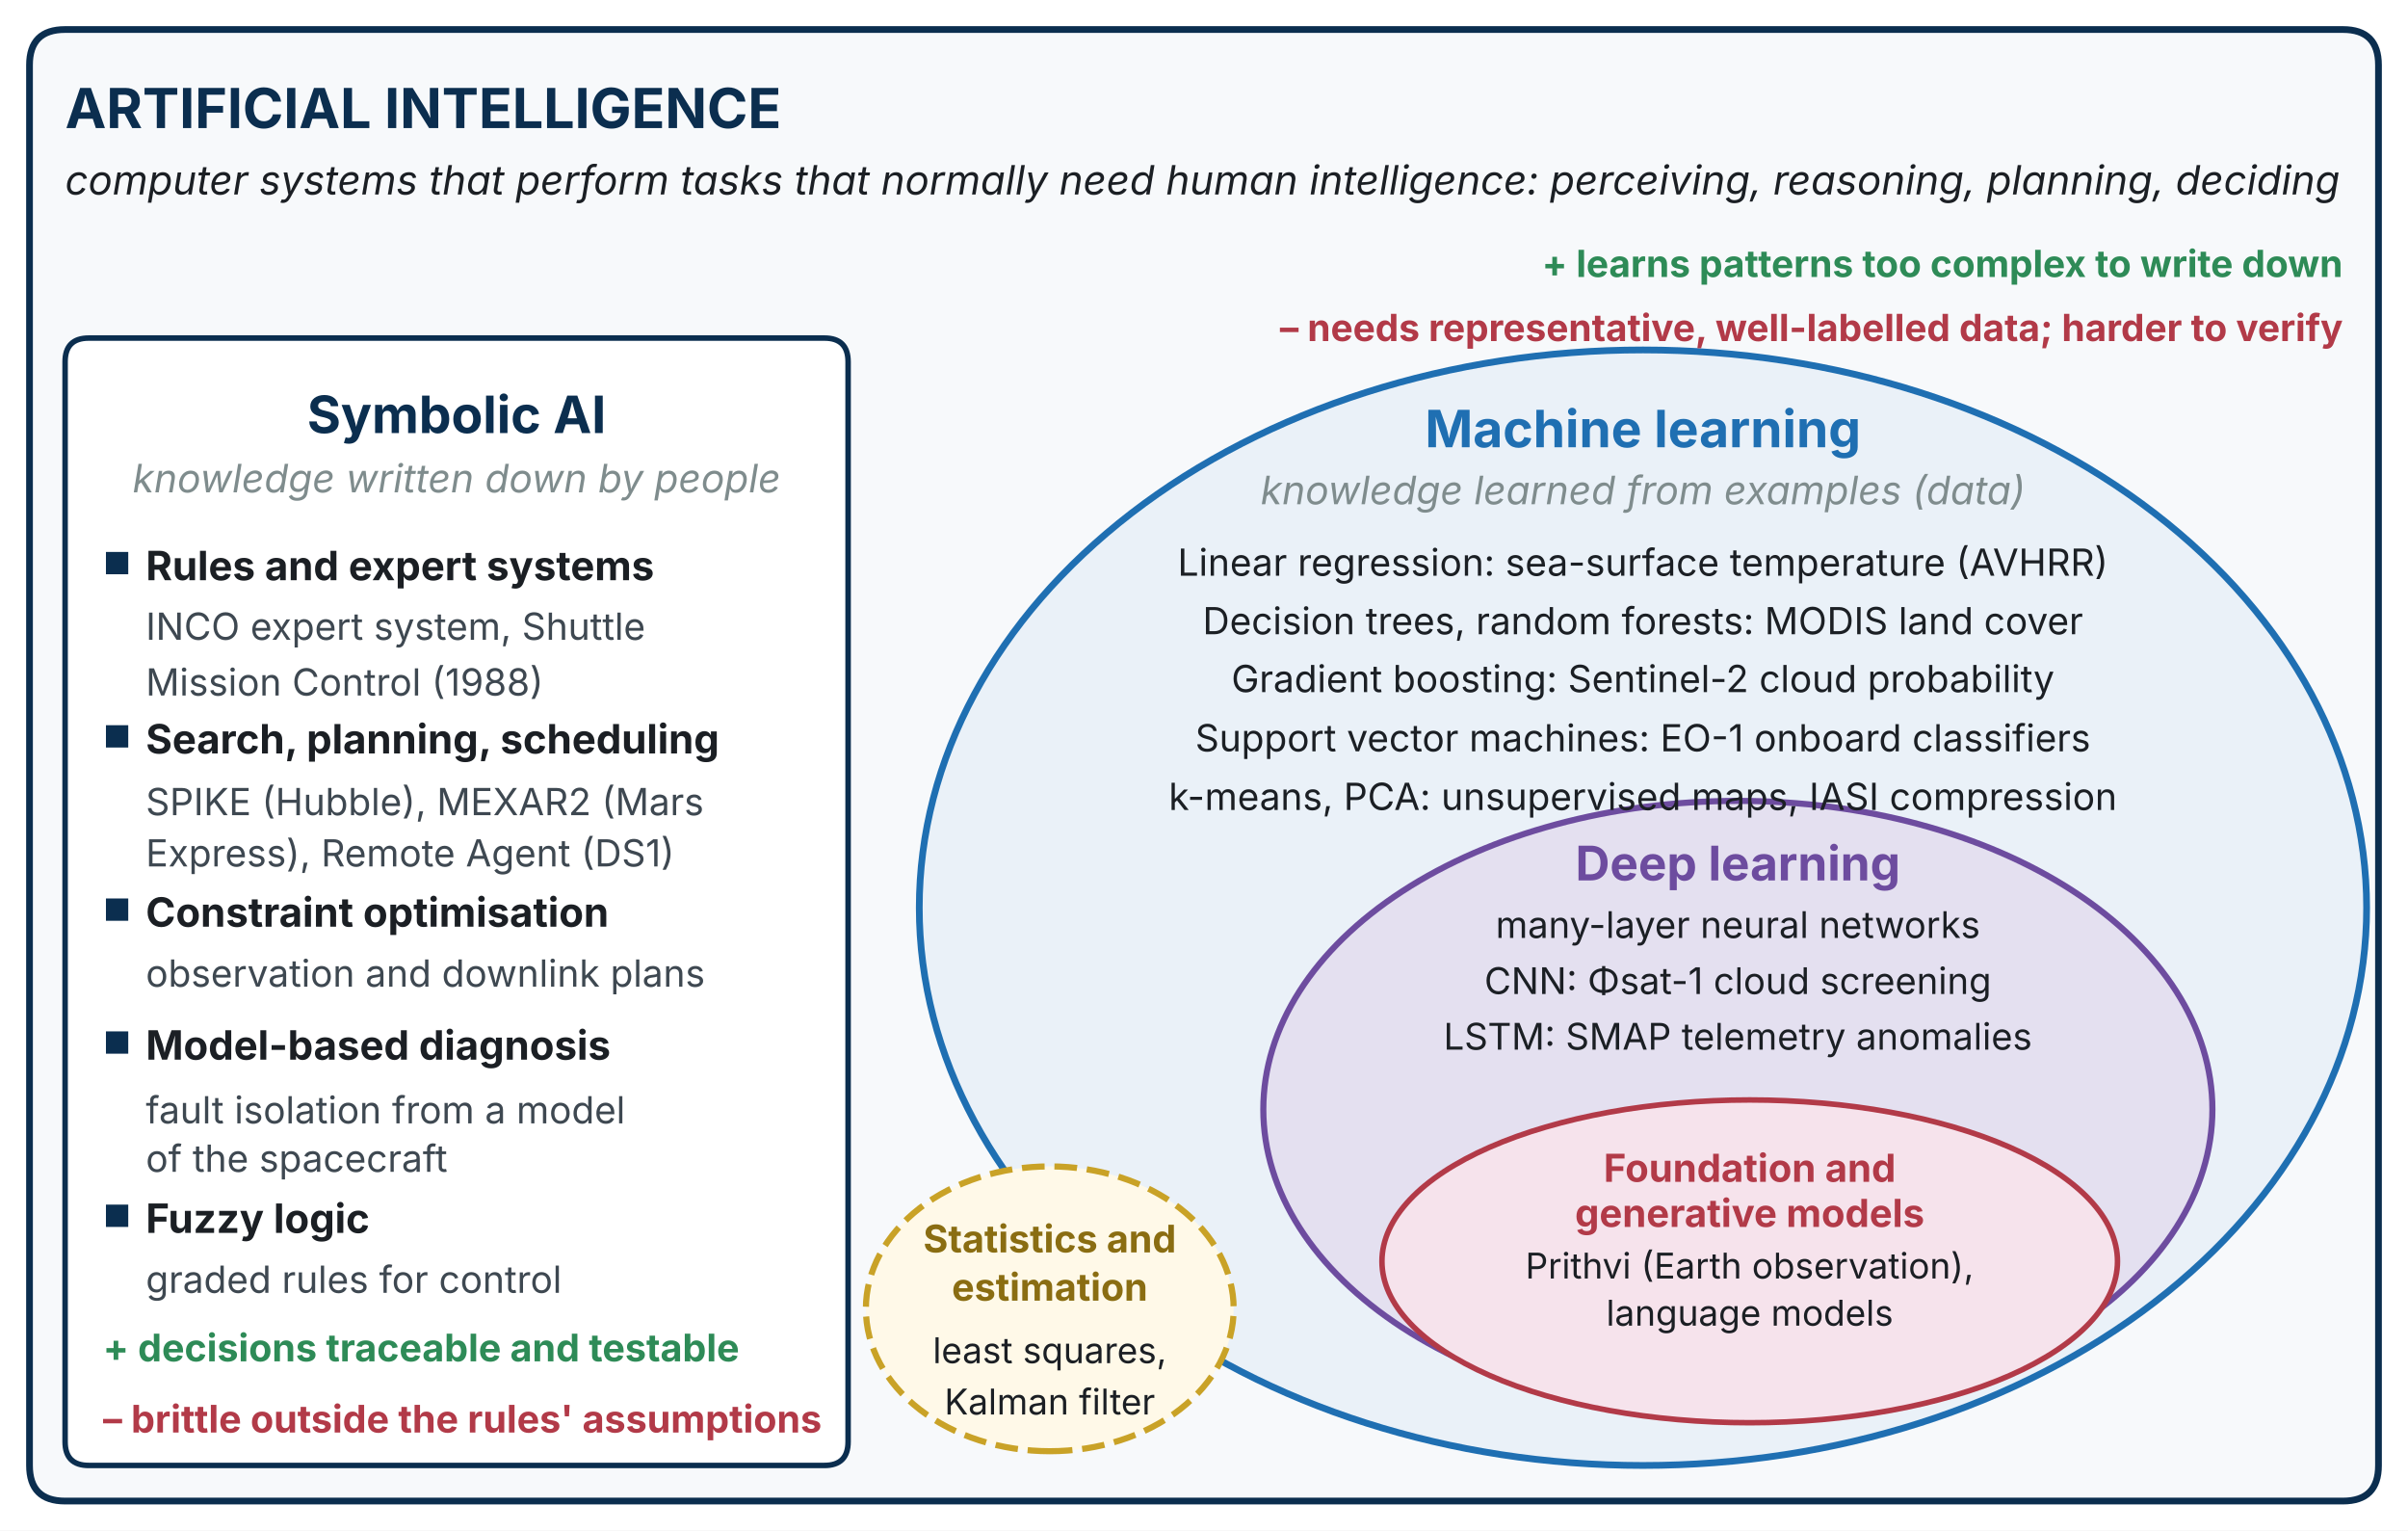
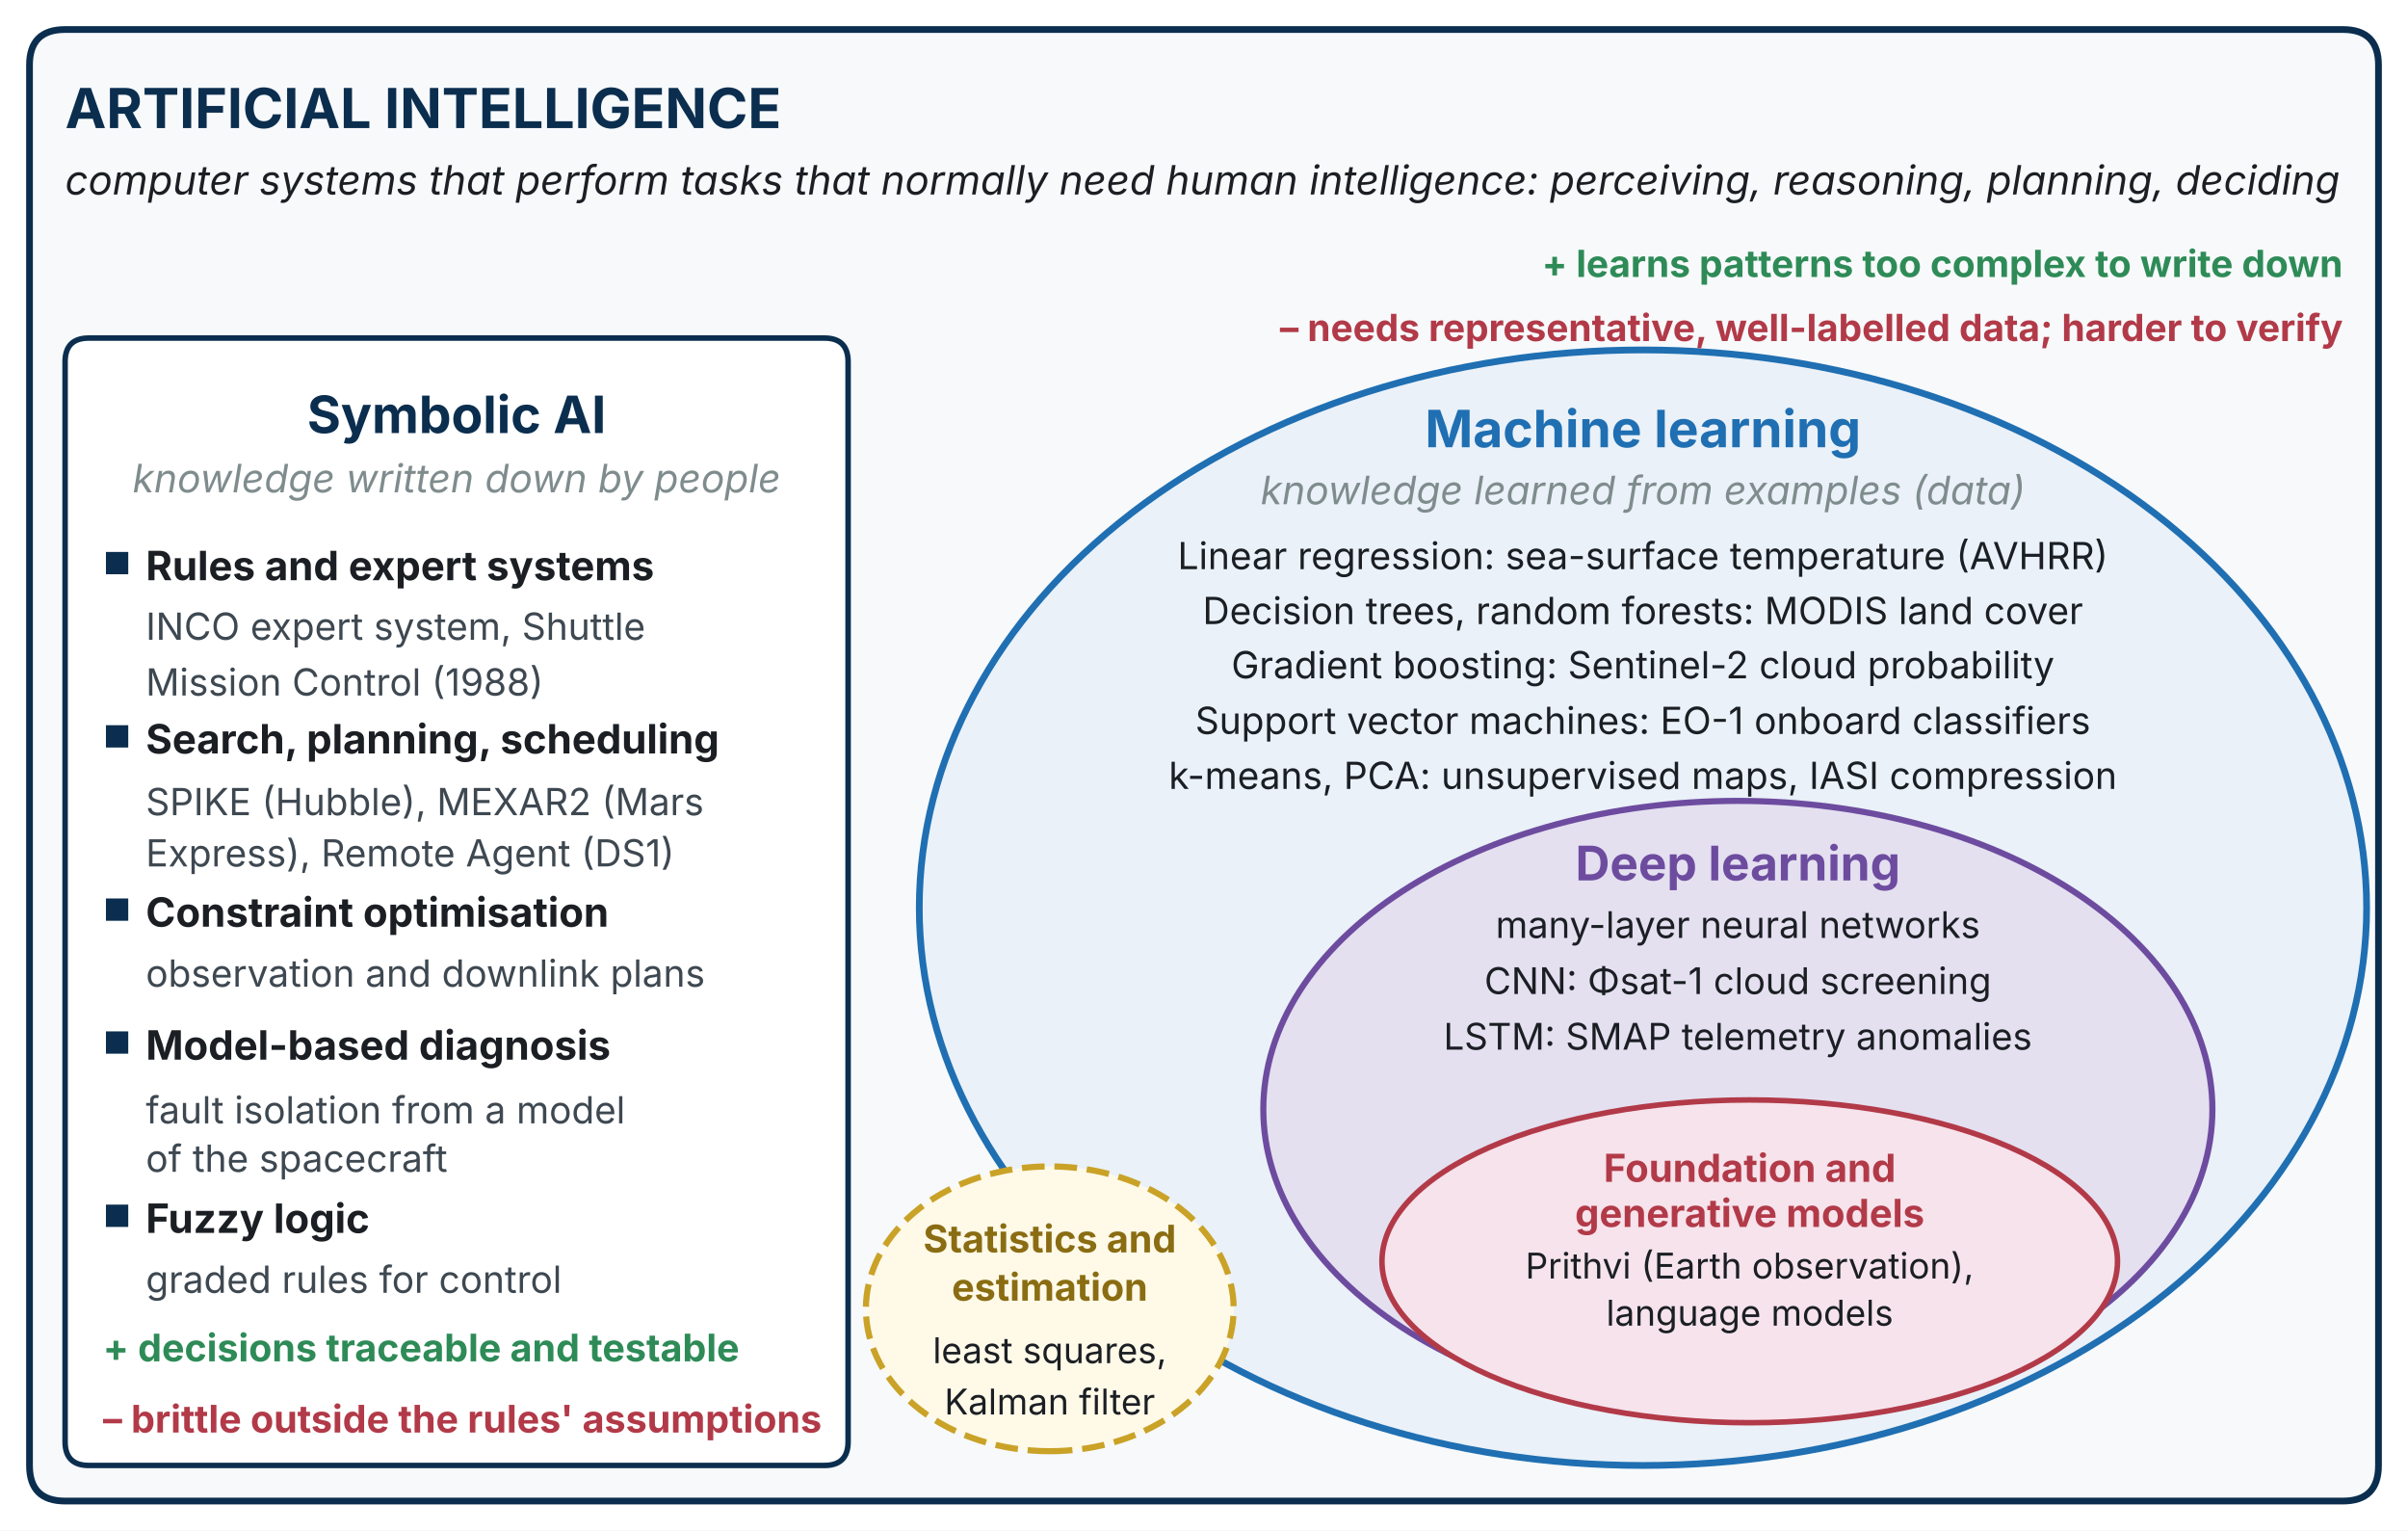
<svg xmlns="http://www.w3.org/2000/svg" width="392.96pt" height="249.696pt" viewBox="0 0 392.96 249.696" version="1.1">
  <defs>
    <style type="text/css">*{stroke-linejoin: round; stroke-linecap: butt}</style>
  </defs>
  <g id="figure_1">
    <g id="patch_1">
      <path d="M 0 249.696  L 392.96 249.696  L 392.96 0  L 0 0  z " style="fill: #ffffff" />
    </g>
    <g id="axes_1">
      <g id="patch_2">
-         <path d="M 10.624 244.88  L 382.336 244.88  Q 388.144 244.88 388.144 239.072  L 388.144 10.624  Q 388.144 4.816 382.336 4.816  L 10.624 4.816  Q 4.816 4.816 4.816 10.624  L 4.816 239.072  Q 4.816 244.88 10.624 244.88  z " clip-path="url(#p0891abccb6)" style="fill: #f7f9fb; stroke: #0b2e4f; stroke-width: 1.1; stroke-linejoin: miter" />
+         <path d="M 10.624 244.88  L 382.336 244.88  Q 388.144 244.88 388.144 239.072  L 388.144 10.624  Q 388.144 4.816 382.336 4.816  L 10.624 4.816  Q 4.816 4.816 4.816 10.624  L 4.816 239.072  Q 4.816 244.88 10.624 244.88  z " clip-path="url(#p8c244e7a3f)" style="fill: #f7f9fb; stroke: #0b2e4f; stroke-width: 1.1; stroke-linejoin: miter" />
      </g>
      <g id="patch_3">
-         <path d="M 14.496 239.072  L 134.528 239.072  Q 138.4 239.072 138.4 235.2  L 138.4 59.024  Q 138.4 55.152 134.528 55.152  L 14.496 55.152  Q 10.624 55.152 10.624 59.024  L 10.624 235.2  Q 10.624 239.072 14.496 239.072  z " clip-path="url(#p0891abccb6)" style="fill: #ffffff; stroke: #0b2e4f; stroke-width: 0.9; stroke-linejoin: miter" />
+         <path d="M 14.496 239.072  L 134.528 239.072  Q 138.4 239.072 138.4 235.2  L 138.4 59.024  Q 138.4 55.152 134.528 55.152  L 14.496 55.152  Q 10.624 55.152 10.624 59.024  L 10.624 235.2  Q 10.624 239.072 14.496 239.072  z " clip-path="url(#p8c244e7a3f)" style="fill: #ffffff; stroke: #0b2e4f; stroke-width: 0.9; stroke-linejoin: miter" />
      </g>
      <g id="patch_4">
-         <path d="M 268.112 239.072  C 299.431 239.072 329.472 229.485 351.618 212.421  C 373.765 195.358 386.208 172.211 386.208 148.08  C 386.208 123.949 373.765 100.802 351.618 83.739  C 329.472 66.675 299.431 57.088 268.112 57.088  C 236.793 57.088 206.752 66.675 184.606 83.739  C 162.459 100.802 150.016 123.949 150.016 148.08  C 150.016 172.211 162.459 195.358 184.606 212.421  C 206.752 229.485 236.793 239.072 268.112 239.072  z " clip-path="url(#p0891abccb6)" style="fill: #eaf1f8; stroke: #1f6fb2; stroke-width: 1.1; stroke-linejoin: miter" />
+         <path d="M 268.112 239.072  C 299.431 239.072 329.472 229.485 351.618 212.421  C 373.765 195.358 386.208 172.211 386.208 148.08  C 386.208 123.949 373.765 100.802 351.618 83.739  C 329.472 66.675 299.431 57.088 268.112 57.088  C 236.793 57.088 206.752 66.675 184.606 83.739  C 162.459 100.802 150.016 123.949 150.016 148.08  C 150.016 172.211 162.459 195.358 184.606 212.421  C 206.752 229.485 236.793 239.072 268.112 239.072  z " clip-path="url(#p8c244e7a3f)" style="fill: #eaf1f8; stroke: #1f6fb2; stroke-width: 1.1; stroke-linejoin: miter" />
      </g>
      <g id="patch_5">
-         <path d="M 171.312 236.749  C 179.27 236.749 186.904 234.301 192.531 229.944  C 198.158 225.588 201.32 219.678 201.32 213.517  C 201.32 207.356 198.158 201.446 192.531 197.089  C 186.904 192.733 179.27 190.285 171.312 190.285  C 163.354 190.285 155.72 192.733 150.093 197.089  C 144.466 201.446 141.304 207.356 141.304 213.517  C 141.304 219.678 144.466 225.588 150.093 229.944  C 155.72 234.301 163.354 236.749 171.312 236.749  z " clip-path="url(#p0891abccb6)" style="fill: #fff9e8; stroke-dasharray: 3.7,1.6; stroke-dashoffset: 0; stroke: #c9a227; stroke-linejoin: miter" />
+         <path d="M 171.312 236.749  C 179.27 236.749 186.904 234.301 192.531 229.944  C 198.158 225.588 201.32 219.678 201.32 213.517  C 201.32 207.356 198.158 201.446 192.531 197.089  C 186.904 192.733 179.27 190.285 171.312 190.285  C 163.354 190.285 155.72 192.733 150.093 197.089  C 144.466 201.446 141.304 207.356 141.304 213.517  C 141.304 219.678 144.466 225.588 150.093 229.944  C 155.72 234.301 163.354 236.749 171.312 236.749  z " clip-path="url(#p8c244e7a3f)" style="fill: #fff9e8; stroke-dasharray: 3.7,1.6; stroke-dashoffset: 0; stroke: #c9a227; stroke-linejoin: miter" />
      </g>
      <g id="patch_6">
-         <path d="M 283.6 231.328  C 304.137 231.328 323.836 226.024 338.358 216.585  C 352.88 207.146 361.04 194.341 361.04 180.992  C 361.04 167.643 352.88 154.838 338.358 145.399  C 323.836 135.96 304.137 130.656 283.6 130.656  C 263.063 130.656 243.364 135.96 228.842 145.399  C 214.32 154.838 206.16 167.643 206.16 180.992  C 206.16 194.341 214.32 207.146 228.842 216.585  C 243.364 226.024 263.063 231.328 283.6 231.328  z " clip-path="url(#p0891abccb6)" style="fill: #e4e0f0; stroke: #6d4c9f; stroke-linejoin: miter" />
+         <path d="M 283.6 231.328  C 304.137 231.328 323.836 226.024 338.358 216.585  C 352.88 207.146 361.04 194.341 361.04 180.992  C 361.04 167.643 352.88 154.838 338.358 145.399  C 323.836 135.96 304.137 130.656 283.6 130.656  C 263.063 130.656 243.364 135.96 228.842 145.399  C 214.32 154.838 206.16 167.643 206.16 180.992  C 206.16 194.341 214.32 207.146 228.842 216.585  C 243.364 226.024 263.063 231.328 283.6 231.328  z " clip-path="url(#p8c244e7a3f)" style="fill: #e4e0f0; stroke: #6d4c9f; stroke-linejoin: miter" />
      </g>
      <g id="text_1">
        <text style="font-weight: 700; font-size: 9px; font-family: 'Inter'; text-anchor: start; fill: #0b2e4f" x="10.624" y="20.892" transform="rotate(-0 10.624 20.89155)">ARTIFICIAL INTELLIGENCE</text>
      </g>
      <g id="text_2">
        <text style="font-style: italic; font-size: 6.6px; font-family: 'Inter'; text-anchor: start; fill: #1b1f24" x="10.624" y="31.731" transform="rotate(-0 10.624 31.73135)">computer systems that perform tasks that normally need human intelligence: perceiving, reasoning, planning, deciding</text>
      </g>
      <g id="text_3">
        <text style="font-weight: 700; font-size: 8.4px; font-family: 'Inter'; text-anchor: middle; fill: #0b2e4f" x="74.512" y="70.646" transform="rotate(-0 74.512 70.6463)">Symbolic AI</text>
      </g>
      <g id="text_4">
        <text style="font-style: italic; font-size: 6.4px; font-family: 'Inter'; text-anchor: middle; fill: #7f8c8d" x="74.512" y="80.325" transform="rotate(-0 74.512 80.3248)">knowledge written down by people</text>
      </g>
      <g id="text_5">
        <text style="font-size: 5px; font-family: 'Inter'; text-anchor: start; fill: #0b2e4f" x="16.819" y="93.682" transform="rotate(-0 16.8192 93.68215)">■</text>
      </g>
      <g id="text_6">
        <text style="font-weight: 700; font-size: 6.6px; font-family: 'Inter'; text-anchor: start; fill: #1b1f24" x="23.789" y="94.651" transform="rotate(-0 23.7888 94.65135)">Rules and expert systems</text>
      </g>
      <g id="text_7">
        <text style="font-size: 6.1px; font-family: 'Inter'; fill: #3e4851" transform="translate(23.7888 104.3769)">INCO expert system, Shuttle</text>
        <text style="font-size: 6.1px; font-family: 'Inter'; fill: #3e4851" transform="translate(23.7888 113.4691)">Mission Control (1988)</text>
      </g>
      <g id="text_8">
        <text style="font-size: 5px; font-family: 'Inter'; text-anchor: start; fill: #0b2e4f" x="16.819" y="121.948" transform="rotate(-0 16.8192 121.9477)">■</text>
      </g>
      <g id="text_9">
        <text style="font-weight: 700; font-size: 6.6px; font-family: 'Inter'; text-anchor: start; fill: #1b1f24" x="23.789" y="122.917" transform="rotate(-0 23.7888 122.9169)">Search, planning, scheduling</text>
      </g>
      <g id="text_10">
        <text style="font-size: 6.1px; font-family: 'Inter'; fill: #3e4851" transform="translate(23.7888 132.9876)">SPIKE (Hubble), MEXAR2 (Mars</text>
        <text style="font-size: 6.1px; font-family: 'Inter'; fill: #3e4851" transform="translate(23.7888 141.352)">Express), Remote Agent (DS1)</text>
      </g>
      <g id="text_11">
        <text style="font-size: 5px; font-family: 'Inter'; text-anchor: start; fill: #0b2e4f" x="16.819" y="150.213" transform="rotate(-0 16.8192 150.2133)">■</text>
      </g>
      <g id="text_12">
        <text style="font-weight: 700; font-size: 6.6px; font-family: 'Inter'; text-anchor: start; fill: #1b1f24" x="23.789" y="151.183" transform="rotate(-0 23.7888 151.1825)">Constraint optimisation</text>
      </g>
      <g id="text_13">
        <text style="font-size: 6.1px; font-family: 'Inter'; text-anchor: start; fill: #3e4851" x="23.789" y="160.963" transform="rotate(-0 23.7888 160.9629)">observation and downlink plans</text>
      </g>
      <g id="text_14">
        <text style="font-size: 5px; font-family: 'Inter'; text-anchor: start; fill: #0b2e4f" x="16.819" y="171.897" transform="rotate(-0 16.8192 171.8965)">■</text>
      </g>
      <g id="text_15">
        <text style="font-weight: 700; font-size: 6.6px; font-family: 'Inter'; text-anchor: start; fill: #1b1f24" x="23.789" y="172.866" transform="rotate(-0 23.7888 172.8657)">Model-based diagnosis</text>
      </g>
      <g id="text_16">
        <text style="font-size: 6.1px; font-family: 'Inter'; fill: #3e4851" transform="translate(23.7888 183.2614)">fault isolation from a model</text>
        <text style="font-size: 6.1px; font-family: 'Inter'; fill: #3e4851" transform="translate(23.7888 191.1655)">of the spacecraft</text>
      </g>
      <g id="text_17">
        <text style="font-size: 5px; font-family: 'Inter'; text-anchor: start; fill: #0b2e4f" x="16.819" y="200.162" transform="rotate(-0 16.8192 200.1621)">■</text>
      </g>
      <g id="text_18">
        <text style="font-weight: 700; font-size: 6.6px; font-family: 'Inter'; text-anchor: start; fill: #1b1f24" x="23.789" y="201.131" transform="rotate(-0 23.7888 201.1313)">Fuzzy logic</text>
      </g>
      <g id="text_19">
        <text style="font-size: 6.1px; font-family: 'Inter'; text-anchor: start; fill: #3e4851" x="23.789" y="210.907" transform="rotate(-0 23.7888 210.9074)">graded rules for control</text>
      </g>
      <g id="text_20">
        <text style="font-weight: 700; font-size: 6.2px; font-family: 'Inter'; text-anchor: start; fill: #2e8b57" x="16.819" y="222.088" transform="rotate(-0 16.8192 222.0885)">+ decisions traceable and testable</text>
      </g>
      <g id="text_21">
        <text style="font-weight: 700; font-size: 6.2px; font-family: 'Inter'; text-anchor: start; fill: #b23a48" x="16.819" y="233.704" transform="rotate(-0 16.8192 233.7045)">– brittle outside the rules' assumptions</text>
      </g>
      <g id="patch_7">
-         <path d="M 285.536 232.102  C 301.452 232.102 316.719 229.328 327.974 224.391  C 339.228 219.453 345.552 212.755 345.552 205.773  C 345.552 198.79 339.228 192.092 327.974 187.155  C 316.719 182.217 301.452 179.443 285.536 179.443  C 269.62 179.443 254.353 182.217 243.098 187.155  C 231.844 192.092 225.52 198.79 225.52 205.773  C 225.52 212.755 231.844 219.453 243.098 224.391  C 254.353 229.328 269.62 232.102 285.536 232.102  z " clip-path="url(#p0891abccb6)" style="fill: #f6e3ec; stroke: #b23a48; stroke-width: 0.9; stroke-linejoin: miter" />
+         <path d="M 285.536 232.102  C 301.452 232.102 316.719 229.328 327.974 224.391  C 339.228 219.453 345.552 212.755 345.552 205.773  C 345.552 198.79 339.228 192.092 327.974 187.155  C 316.719 182.217 301.452 179.443 285.536 179.443  C 269.62 179.443 254.353 182.217 243.098 187.155  C 231.844 192.092 225.52 198.79 225.52 205.773  C 225.52 212.755 231.844 219.453 243.098 224.391  C 254.353 229.328 269.62 232.102 285.536 232.102  z " clip-path="url(#p8c244e7a3f)" style="fill: #f6e3ec; stroke: #b23a48; stroke-width: 0.9; stroke-linejoin: miter" />
      </g>
      <g id="text_22">
        <text style="font-weight: 700; font-size: 8.4px; font-family: 'Inter'; text-anchor: middle; fill: #1f6fb2" x="268.112" y="72.969" transform="rotate(-0 268.112 72.9695)">Machine learning</text>
      </g>
      <g id="text_23">
        <text style="font-style: italic; font-size: 6.4px; font-family: 'Inter'; text-anchor: middle; fill: #7f8c8d" x="268.112" y="82.261" transform="rotate(-0 268.112 82.2608)">knowledge learned from examples (data)</text>
      </g>
      <g id="text_24">
-         <text style="font-size: 6.1px; font-family: 'Inter'; fill: #1b1f24" transform="translate(192.1808 93.92329)">Linear regression: sea-surface temperature (AVHRR)</text>
-         <text style="font-size: 6.1px; font-family: 'Inter'; fill: #1b1f24" transform="translate(196.265 103.4706)">Decision trees, random forests: MODIS land cover</text>
-         <text style="font-size: 6.1px; font-family: 'Inter'; fill: #1b1f24" transform="translate(200.9439 112.9107)">Gradient boosting: Sentinel-2 cloud probability</text>
-         <text style="font-size: 6.1px; font-family: 'Inter'; fill: #1b1f24" transform="translate(195.0469 122.5729)">Support vector machines: EO-1 onboard classifiers</text>
-         <text style="font-size: 6.1px; font-family: 'Inter'; fill: #1b1f24" transform="translate(190.7178 132.1365)">k-means, PCA: unsupervised maps, IASI compression</text>
+         <text style="font-size: 6.1px; font-family: 'Inter'; fill: #1b1f24" transform="translate(192.1808 92.85366)">Linear regression: sea-surface temperature (AVHRR)</text>
+         <text style="font-size: 6.1px; font-family: 'Inter'; fill: #1b1f24" transform="translate(196.265 101.8105)">Decision trees, random forests: MODIS land cover</text>
+         <text style="font-size: 6.1px; font-family: 'Inter'; fill: #1b1f24" transform="translate(200.9439 110.6602)">Gradient boosting: Sentinel-2 cloud probability</text>
+         <text style="font-size: 6.1px; font-family: 'Inter'; fill: #1b1f24" transform="translate(195.0469 119.7319)">Support vector machines: EO-1 onboard classifiers</text>
+         <text style="font-size: 6.1px; font-family: 'Inter'; fill: #1b1f24" transform="translate(190.7178 128.705)">k-means, PCA: unsupervised maps, IASI compression</text>
      </g>
      <g id="text_25">
        <text style="font-weight: 700; font-size: 7.8px; font-family: 'Inter'; text-anchor: middle; fill: #6d4c9f" x="283.6" y="143.633" transform="rotate(-0 283.6 143.633)">Deep learning</text>
      </g>
      <g id="text_26">
        <text style="font-size: 6px; font-family: 'Inter'; fill: #1b1f24" transform="translate(244.0628 153.0143)">many-layer neural networks</text>
        <text style="font-size: 6px; font-family: 'Inter'; fill: #1b1f24" transform="translate(242.2244 162.1608)">CNN: Φsat-1 cloud screening</text>
        <text style="font-size: 6px; font-family: 'Inter'; fill: #1b1f24" transform="translate(235.5648 171.2355)">LSTM: SMAP telemetry anomalies</text>
      </g>
      <g id="text_27">
        <text style="font-weight: 700; font-size: 6.3px; font-family: 'Inter'; fill: #b23a48" transform="translate(261.6885 192.7989)">Foundation and</text>
        <text style="font-weight: 700; font-size: 6.3px; font-family: 'Inter'; fill: #b23a48" transform="translate(257.0142 200.157)">generative models</text>
      </g>
      <g id="text_28">
        <text style="font-size: 5.8px; font-family: 'Inter'; fill: #1b1f24" transform="translate(248.9162 208.5737)">Prithvi (Earth observation),</text>
        <text style="font-size: 5.8px; font-family: 'Inter'; fill: #1b1f24" transform="translate(262.1067 216.2648)">language models</text>
      </g>
      <g id="text_29">
        <text style="font-weight: 700; font-size: 6.2px; font-family: 'Inter'; fill: #8a6d12" transform="translate(150.667 204.3135)">Statistics and</text>
        <text style="font-weight: 700; font-size: 6.2px; font-family: 'Inter'; fill: #8a6d12" transform="translate(155.3184 212.1904)">estimation</text>
      </g>
      <g id="text_30">
        <text style="font-size: 5.8px; font-family: 'Inter'; fill: #1b1f24" transform="translate(152.2169 222.3793)">least squares,</text>
        <text style="font-size: 5.8px; font-family: 'Inter'; fill: #1b1f24" transform="translate(154.1114 230.7532)">Kalman filter</text>
      </g>
      <g id="text_31">
        <text style="font-weight: 700; font-size: 6.1px; font-family: 'Inter'; text-anchor: end; fill: #2e8b57" x="382.336" y="45.186" transform="rotate(-0 382.336 45.18617)">+ learns patterns too complex to write down</text>
      </g>
      <g id="text_32">
        <text style="font-weight: 700; font-size: 6.1px; font-family: 'Inter'; text-anchor: end; fill: #b23a48" x="382.336" y="55.641" transform="rotate(-0 382.336 55.64057)">– needs representative, well-labelled data; harder to verify</text>
      </g>
    </g>
  </g>
  <defs>
-     <clipPath id="p0891abccb6">
+     <clipPath id="p8c244e7a3f">
      <rect x="2.88" y="2.88" width="387.2" height="243.936" />
    </clipPath>
  </defs>
</svg>
